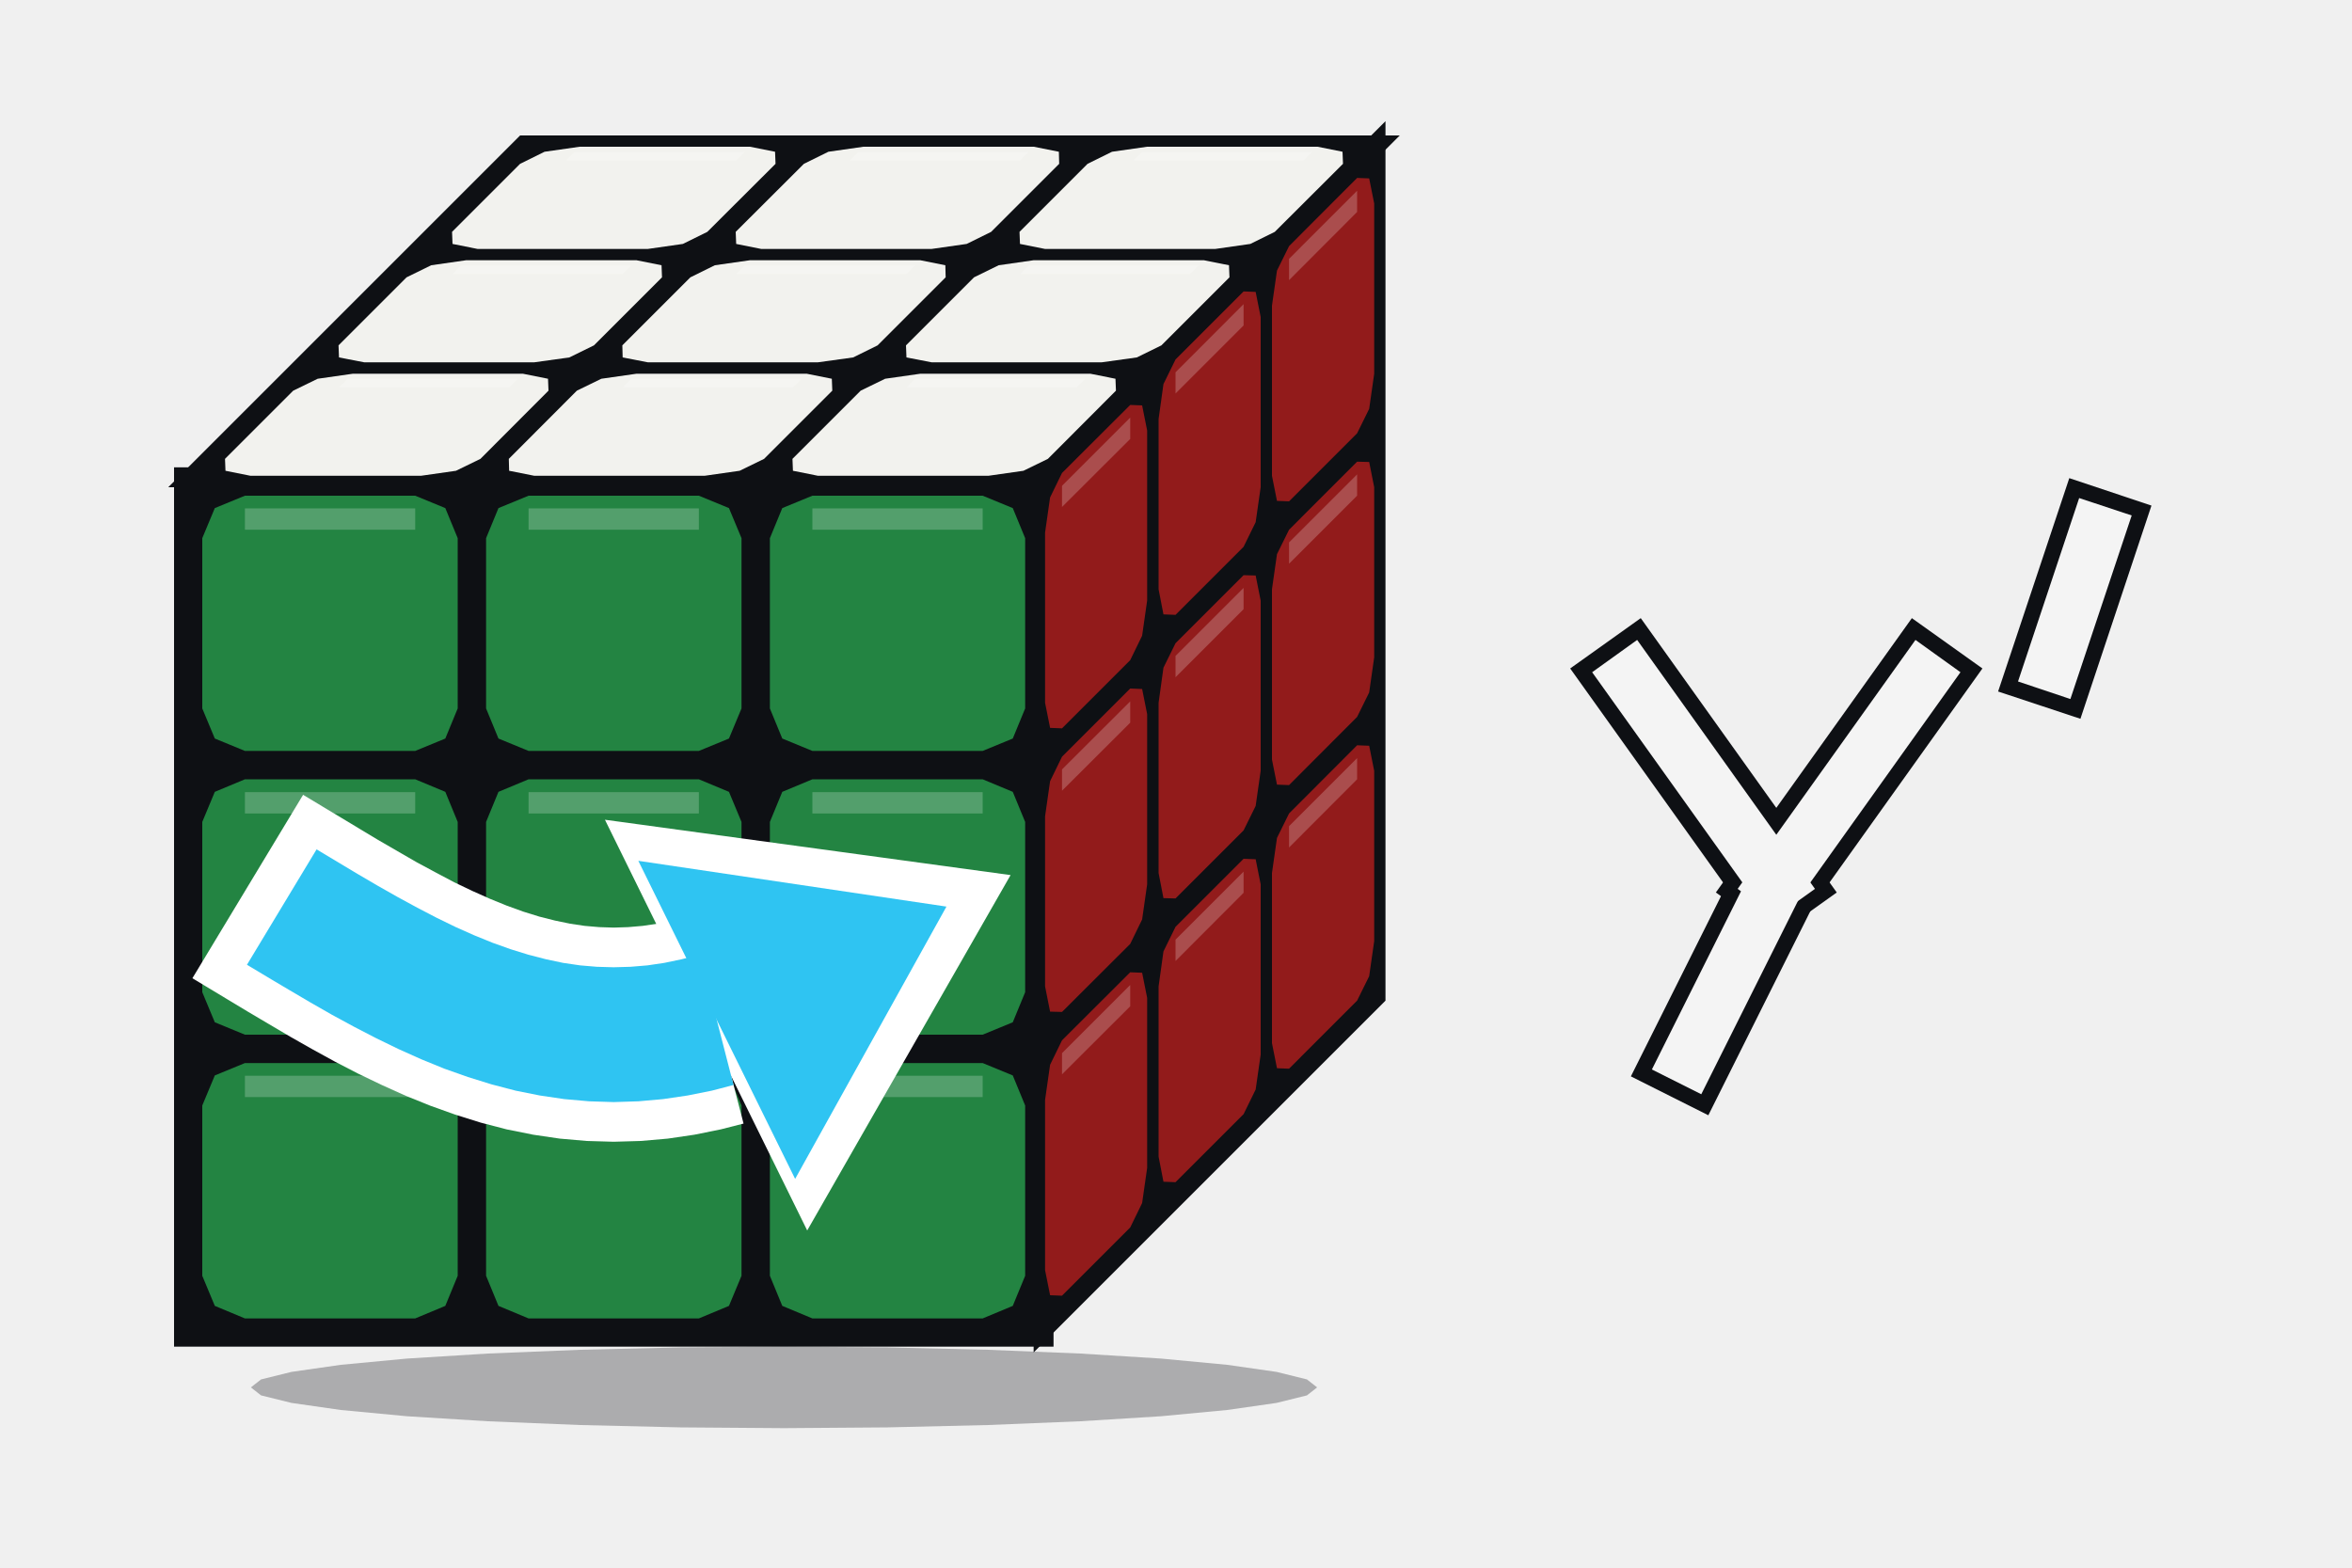
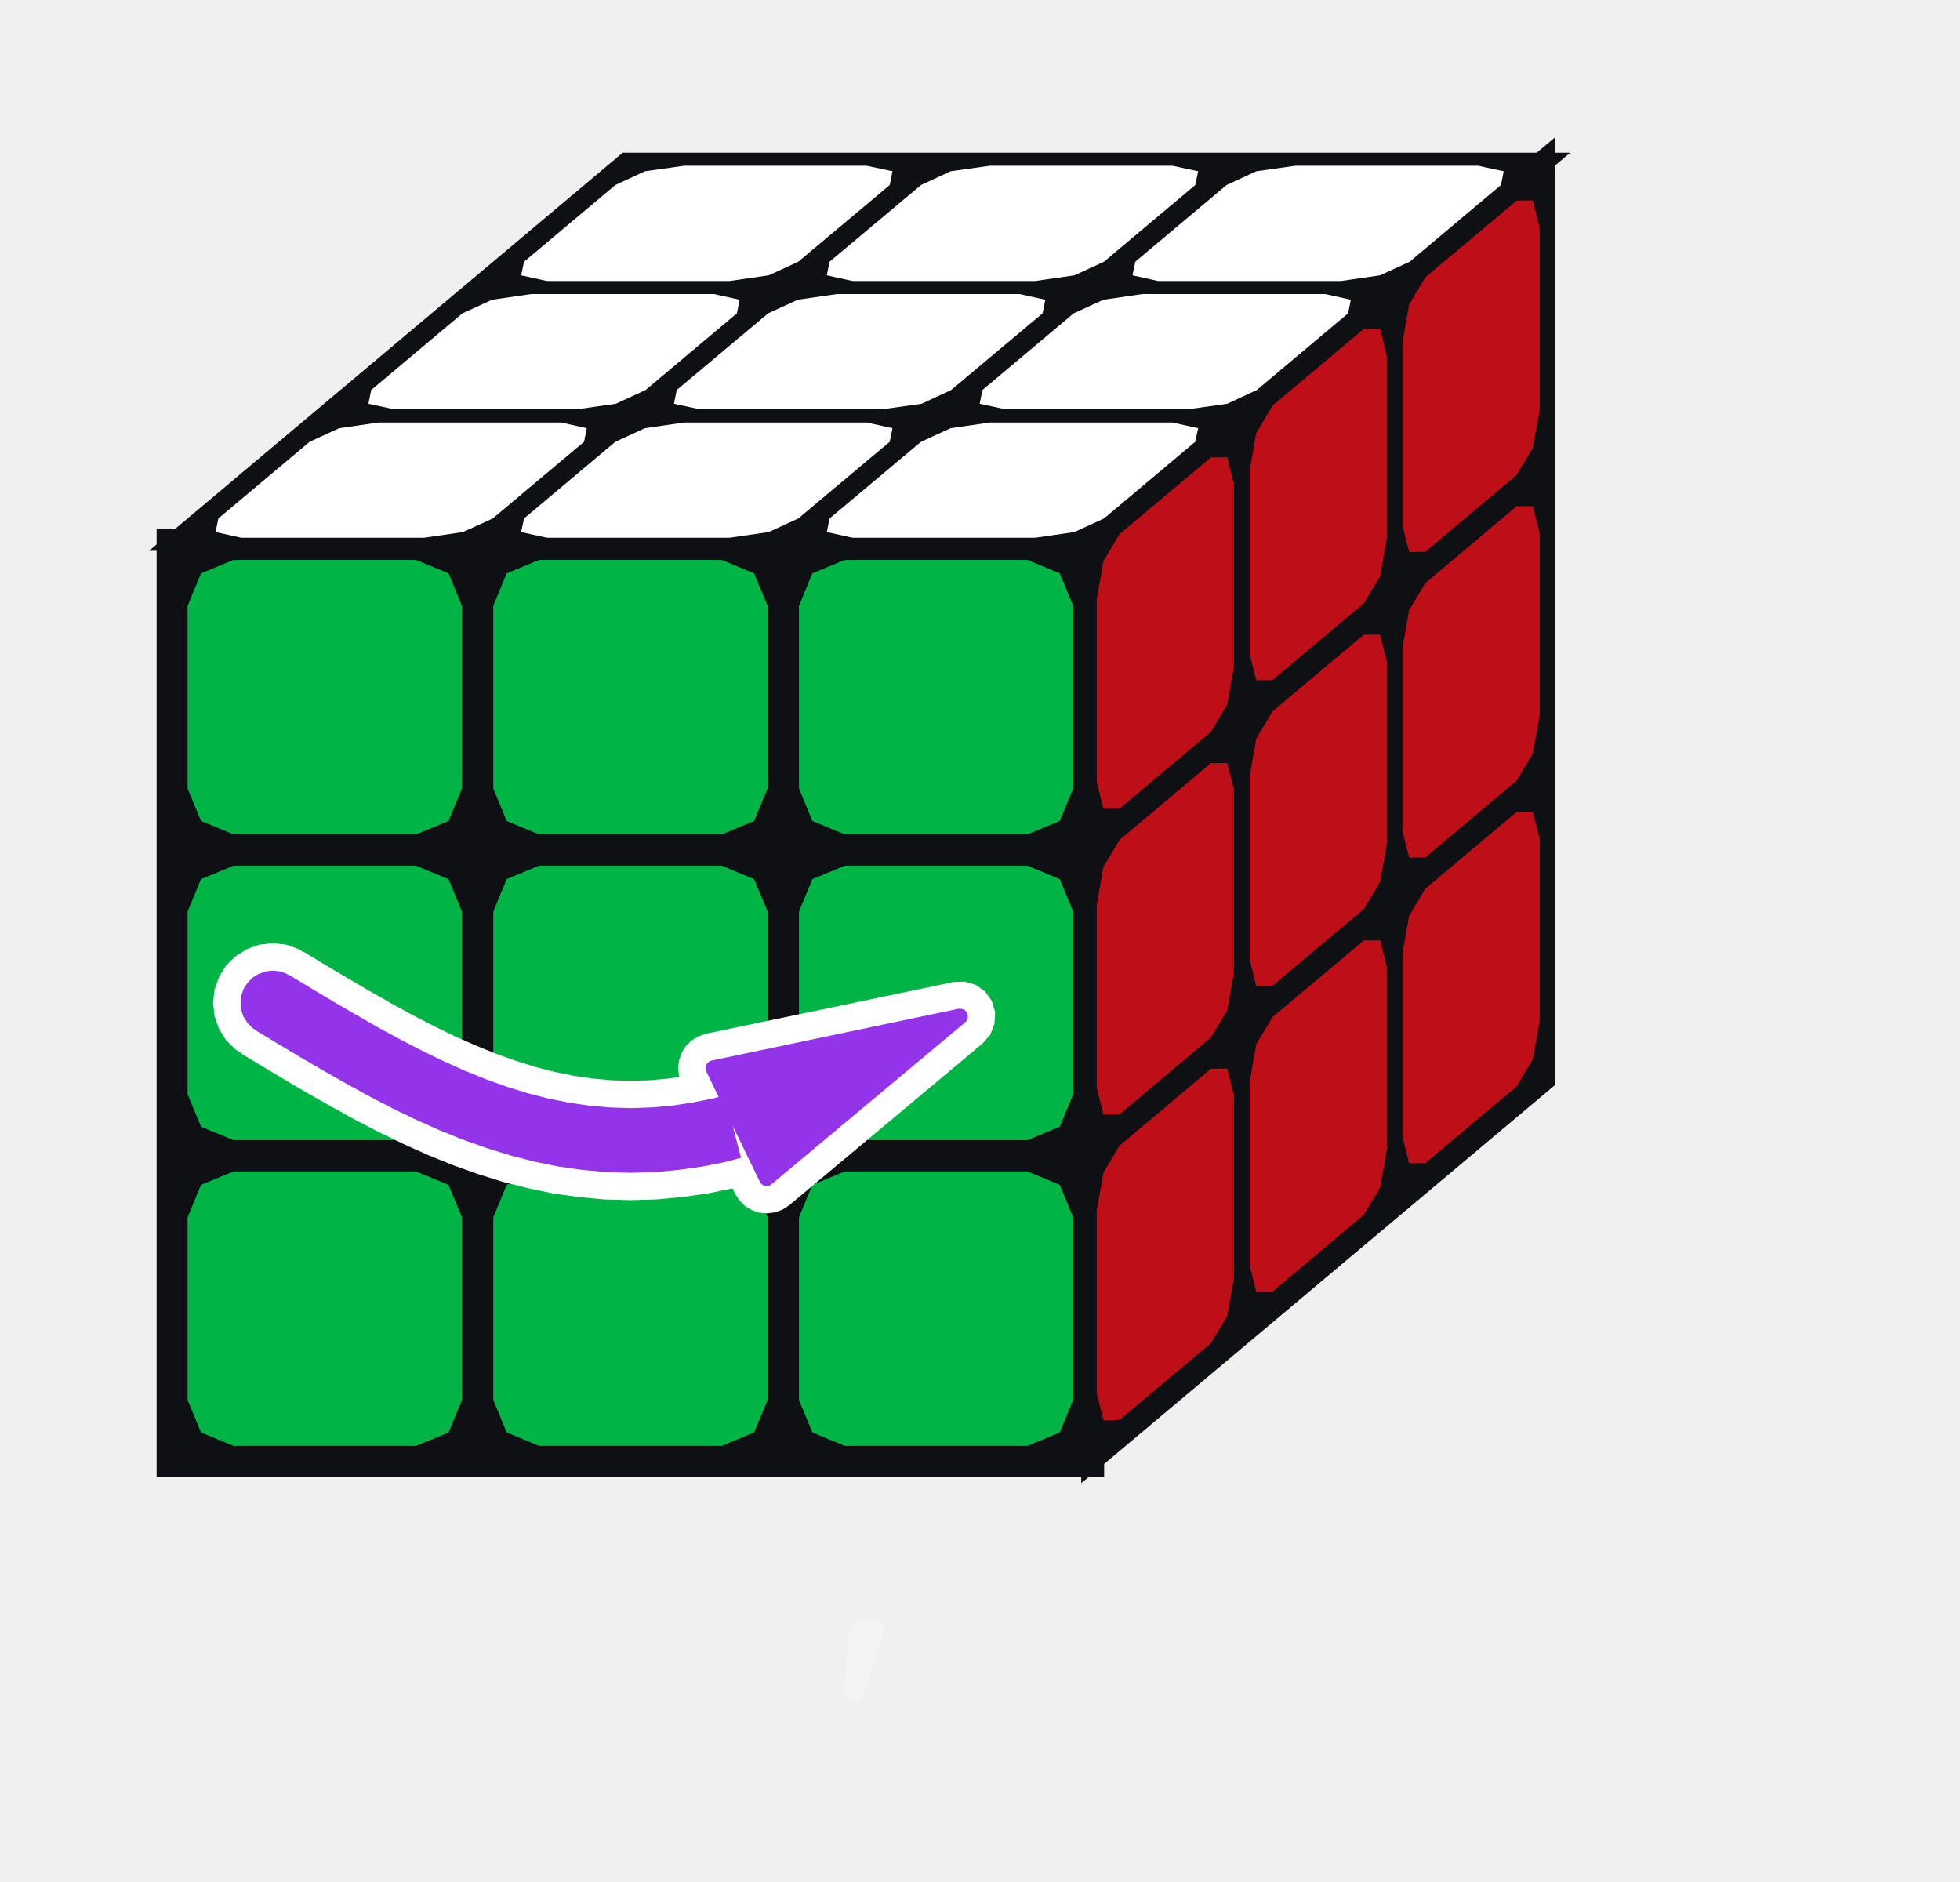
- <svg xmlns="http://www.w3.org/2000/svg" viewBox="0 0 150.00 100.00" width="144" height="96">
-   <polygon points="84.00,88.50 83.35,89.01 81.41,89.49 78.27,89.94 74.04,90.34 68.89,90.66 63.01,90.90 56.63,91.05 50.00,91.10 43.37,91.05 36.99,90.90 31.11,90.66 25.96,90.34 21.73,89.94 18.59,89.49 16.65,89.01 16.00,88.50 16.65,87.99 18.59,87.51 21.73,87.06 25.96,86.66 31.11,86.34 36.99,86.10 43.37,85.95 50.00,85.90 56.63,85.95 63.01,86.10 68.89,86.34 74.04,86.66 78.27,87.06 81.41,87.51 83.35,87.99" fill="#0e1014" fill-opacity="0.30" />
-   <polygon points="11.10,85.90 67.19,85.90 67.19,29.81 11.10,29.81" fill="#0e1014" />
-   <polygon points="10.73,31.08 66.83,31.08 89.27,8.64 33.17,8.64" fill="#0e1014" />
-   <polygon points="65.92,86.27 88.36,63.83 88.36,7.73 65.92,30.17" fill="#0e1014" />
-   <polygon points="49.46,10.45 49.43,9.68 47.83,9.36 36.97,9.36 34.73,9.68 33.17,10.45 28.83,14.79 28.86,15.56 30.46,15.88 41.31,15.88 43.55,15.56 45.11,14.79" fill="#f2f2ee" />
-   <polygon points="36.10,10.23 46.96,10.23 47.50,9.69 36.65,9.69" fill="#ffffff" fill-opacity="0.22" />
-   <polygon points="67.55,10.45 67.53,9.68 65.92,9.36 55.07,9.36 52.83,9.68 51.27,10.45 46.92,14.79 46.95,15.56 48.55,15.88 59.41,15.88 61.65,15.56 63.21,14.79" fill="#f2f2ee" />
-   <polygon points="54.20,10.23 65.06,10.23 65.60,9.69 54.74,9.69" fill="#ffffff" fill-opacity="0.22" />
-   <polygon points="85.65,10.45 85.62,9.68 84.02,9.36 73.16,9.36 70.92,9.68 69.36,10.45 65.02,14.79 65.05,15.56 66.65,15.88 77.50,15.88 79.74,15.56 81.30,14.79" fill="#f2f2ee" />
-   <polygon points="72.29,10.23 83.15,10.23 83.69,9.69 72.84,9.69" fill="#ffffff" fill-opacity="0.22" />
-   <polygon points="42.22,17.69 42.19,16.92 40.59,16.60 29.73,16.60 27.50,16.92 25.93,17.69 21.59,22.03 21.62,22.80 23.22,23.11 34.08,23.11 36.31,22.80 37.88,22.03" fill="#f2f2ee" />
-   <polygon points="28.86,17.47 39.72,17.47 40.26,16.93 29.41,16.93" fill="#ffffff" fill-opacity="0.22" />
-   <polygon points="60.31,17.69 60.29,16.92 58.69,16.60 47.83,16.60 45.59,16.92 44.03,17.69 39.69,22.03 39.71,22.80 41.31,23.11 52.17,23.11 54.41,22.80 55.97,22.03" fill="#f2f2ee" />
-   <polygon points="46.96,17.47 57.82,17.47 58.36,16.93 47.50,16.93" fill="#ffffff" fill-opacity="0.22" />
-   <polygon points="78.41,17.69 78.38,16.92 76.78,16.60 65.92,16.60 63.69,16.92 62.12,17.69 57.78,22.03 57.81,22.80 59.41,23.11 70.27,23.11 72.50,22.80 74.07,22.03" fill="#f2f2ee" />
-   <polygon points="65.06,17.47 75.91,17.47 76.46,16.93 65.60,16.93" fill="#ffffff" fill-opacity="0.22" />
-   <polygon points="34.98,24.92 34.95,24.16 33.35,23.84 22.50,23.84 20.26,24.16 18.70,24.92 14.35,29.27 14.38,30.03 15.98,30.35 26.84,30.35 29.08,30.03 30.64,29.27" fill="#f2f2ee" />
-   <polygon points="21.63,24.71 32.48,24.71 33.03,24.16 22.17,24.16" fill="#ffffff" fill-opacity="0.22" />
-   <polygon points="53.08,24.92 53.05,24.16 51.45,23.84 40.59,23.84 38.35,24.16 36.79,24.92 32.45,29.27 32.47,30.03 34.08,30.35 44.93,30.35 47.17,30.03 48.73,29.27" fill="#f2f2ee" />
-   <polygon points="39.72,24.71 50.58,24.71 51.12,24.16 40.26,24.16" fill="#ffffff" fill-opacity="0.22" />
-   <polygon points="71.17,24.92 71.14,24.16 69.54,23.84 58.69,23.84 56.45,24.16 54.89,24.92 50.54,29.27 50.57,30.03 52.17,30.35 63.03,30.35 65.27,30.03 66.83,29.27" fill="#f2f2ee" />
-   <polygon points="57.82,24.71 68.67,24.71 69.22,24.16 58.36,24.16" fill="#ffffff" fill-opacity="0.22" />
-   <polygon points="73.16,27.46 72.84,25.86 72.08,25.83 67.73,30.17 66.97,31.73 66.65,33.97 66.65,44.83 66.97,46.43 67.73,46.46 72.08,42.11 72.84,40.55 73.16,38.31" fill="#921b1b" />
-   <polygon points="67.73,32.34 72.08,28.00 72.08,26.64 67.73,30.99" fill="#ffffff" fill-opacity="0.22" />
-   <polygon points="80.40,20.22 80.08,18.62 79.31,18.59 74.97,22.93 74.20,24.50 73.89,26.73 73.89,37.59 74.20,39.19 74.97,39.22 79.31,34.88 80.08,33.31 80.40,31.08" fill="#921b1b" />
-   <polygon points="74.97,25.10 79.31,20.76 79.31,19.40 74.97,23.75" fill="#ffffff" fill-opacity="0.22" />
-   <polygon points="87.64,12.98 87.32,11.38 86.55,11.35 82.21,15.70 81.44,17.26 81.12,19.50 81.12,30.35 81.44,31.95 82.21,31.98 86.55,27.64 87.32,26.08 87.64,23.84" fill="#921b1b" />
-   <polygon points="82.21,17.87 86.55,13.52 86.55,12.17 82.21,16.51" fill="#ffffff" fill-opacity="0.22" />
-   <polygon points="73.16,45.55 72.84,43.95 72.08,43.92 67.73,48.27 66.97,49.83 66.65,52.07 66.65,62.92 66.97,64.53 67.73,64.55 72.08,60.21 72.84,58.65 73.16,56.41" fill="#921b1b" />
-   <polygon points="67.73,50.44 72.08,46.10 72.08,44.74 67.73,49.08" fill="#ffffff" fill-opacity="0.22" />
-   <polygon points="80.40,38.31 80.08,36.71 79.31,36.69 74.97,41.03 74.20,42.59 73.89,44.83 73.89,55.69 74.20,57.29 74.97,57.31 79.31,52.97 80.08,51.41 80.40,49.17" fill="#921b1b" />
-   <polygon points="74.97,43.20 79.31,38.86 79.31,37.50 74.97,41.84" fill="#ffffff" fill-opacity="0.22" />
-   <polygon points="87.64,31.08 87.32,29.47 86.55,29.45 82.21,33.79 81.44,35.35 81.12,37.59 81.12,48.45 81.44,50.05 82.21,50.08 86.55,45.73 87.32,44.17 87.64,41.93" fill="#921b1b" />
-   <polygon points="82.21,35.96 86.55,31.62 86.55,30.26 82.21,34.60" fill="#ffffff" fill-opacity="0.22" />
-   <polygon points="73.16,63.65 72.84,62.05 72.08,62.02 67.73,66.36 66.97,67.92 66.65,70.16 66.65,81.02 66.97,82.62 67.73,82.65 72.08,78.30 72.84,76.74 73.16,74.50" fill="#921b1b" />
-   <polygon points="67.73,68.53 72.08,64.19 72.08,62.83 67.73,67.18" fill="#ffffff" fill-opacity="0.22" />
-   <polygon points="80.40,56.41 80.08,54.81 79.31,54.78 74.97,59.12 74.20,60.69 73.89,62.92 73.89,73.78 74.20,75.38 74.97,75.41 79.31,71.07 80.08,69.50 80.40,67.27" fill="#921b1b" />
-   <polygon points="74.97,61.30 79.31,56.95 79.31,55.60 74.97,59.94" fill="#ffffff" fill-opacity="0.22" />
-   <polygon points="87.64,49.17 87.32,47.57 86.55,47.54 82.21,51.89 81.44,53.45 81.12,55.69 81.12,66.54 81.44,68.14 82.21,68.17 86.55,63.83 87.32,62.27 87.64,60.03" fill="#921b1b" />
-   <polygon points="82.21,54.06 86.55,49.71 86.55,48.36 82.21,52.70" fill="#ffffff" fill-opacity="0.22" />
-   <polygon points="29.19,34.33 28.40,32.41 26.48,31.62 15.62,31.62 13.70,32.41 12.90,34.33 12.90,45.19 13.70,47.11 15.62,47.90 26.48,47.90 28.40,47.11 29.19,45.19" fill="#238442" />
-   <polygon points="15.62,33.79 26.48,33.79 26.48,32.43 15.62,32.43" fill="#ffffff" fill-opacity="0.22" />
-   <polygon points="47.29,34.33 46.49,32.41 44.57,31.62 33.71,31.62 31.79,32.41 31.00,34.33 31.00,45.19 31.79,47.11 33.71,47.90 44.57,47.90 46.49,47.11 47.29,45.19" fill="#238442" />
-   <polygon points="33.71,33.79 44.57,33.79 44.57,32.43 33.71,32.43" fill="#ffffff" fill-opacity="0.22" />
-   <polygon points="65.38,34.33 64.59,32.41 62.67,31.62 51.81,31.62 49.89,32.41 49.10,34.33 49.10,45.19 49.89,47.11 51.81,47.90 62.67,47.90 64.59,47.11 65.38,45.19" fill="#238442" />
-   <polygon points="51.81,33.79 62.67,33.79 62.67,32.43 51.81,32.43" fill="#ffffff" fill-opacity="0.22" />
-   <polygon points="29.19,52.43 28.40,50.51 26.48,49.71 15.62,49.71 13.70,50.51 12.90,52.43 12.90,63.29 13.70,65.21 15.62,66.00 26.48,66.00 28.40,65.21 29.19,63.29" fill="#238442" />
-   <polygon points="15.62,51.89 26.48,51.89 26.48,50.53 15.62,50.53" fill="#ffffff" fill-opacity="0.22" />
-   <polygon points="47.29,52.43 46.49,50.51 44.57,49.71 33.71,49.71 31.79,50.51 31.00,52.43 31.00,63.29 31.79,65.21 33.71,66.00 44.57,66.00 46.49,65.21 47.29,63.29" fill="#238442" />
-   <polygon points="33.71,51.89 44.57,51.89 44.57,50.53 33.71,50.53" fill="#ffffff" fill-opacity="0.22" />
-   <polygon points="65.38,52.43 64.59,50.51 62.67,49.71 51.81,49.71 49.89,50.51 49.10,52.43 49.10,63.29 49.89,65.21 51.81,66.00 62.67,66.00 64.59,65.21 65.38,63.29" fill="#238442" />
-   <polygon points="51.81,51.89 62.67,51.89 62.67,50.53 51.81,50.53" fill="#ffffff" fill-opacity="0.22" />
-   <polygon points="29.19,70.52 28.40,68.60 26.48,67.81 15.62,67.81 13.70,68.60 12.90,70.52 12.90,81.38 13.70,83.30 15.62,84.10 26.48,84.10 28.40,83.30 29.19,81.38" fill="#238442" />
-   <polygon points="15.62,69.98 26.48,69.98 26.48,68.62 15.62,68.62" fill="#ffffff" fill-opacity="0.22" />
-   <polygon points="47.29,70.52 46.49,68.60 44.57,67.81 33.71,67.81 31.79,68.60 31.00,70.52 31.00,81.38 31.79,83.30 33.71,84.10 44.57,84.10 46.49,83.30 47.29,81.38" fill="#238442" />
-   <polygon points="33.71,69.98 44.57,69.98 44.57,68.62 33.71,68.62" fill="#ffffff" fill-opacity="0.22" />
-   <polygon points="65.38,70.52 64.59,68.60 62.67,67.81 51.81,67.81 49.89,68.60 49.10,70.52 49.10,81.38 49.89,83.30 51.81,84.10 62.67,84.10 64.59,83.30 65.38,81.38" fill="#238442" />
-   <polygon points="51.81,69.98 62.67,69.98 62.67,68.62 51.81,68.62" fill="#ffffff" fill-opacity="0.22" />
-   <polygon points="19.33,50.70 22.82,52.80 24.10,53.57 25.36,54.30 26.59,55.01 27.80,55.66 28.97,56.28 30.12,56.83 31.24,57.33 32.32,57.77 33.37,58.15 34.40,58.47 35.39,58.72 36.35,58.92 37.29,59.06 38.22,59.14 39.14,59.17 40.06,59.14 40.99,59.06 41.93,58.92 42.90,58.72 44.00,58.44 47.42,71.67 45.97,72.04 44.29,72.38 42.59,72.63 40.87,72.78 39.14,72.83 37.42,72.78 35.70,72.63 34.00,72.38 32.31,72.04 30.66,71.61 29.03,71.10 27.44,70.53 25.88,69.90 24.35,69.21 22.85,68.49 21.38,67.73 19.94,66.94 18.53,66.14 17.14,65.32 15.77,64.51 12.27,62.40" fill="#ffffff" />
-   <polygon points="38.58,52.29 64.45,55.82 51.48,78.49" fill="#ffffff" />
-   <polygon points="20.19,54.18 21.51,54.97 22.81,55.75 24.09,56.50 25.36,57.22 26.61,57.90 27.84,58.54 29.05,59.13 30.24,59.66 31.42,60.14 32.57,60.55 33.70,60.90 34.82,61.19 35.91,61.42 37.00,61.58 38.07,61.67 39.14,61.70 40.21,61.67 41.29,61.58 42.37,61.42 43.47,61.19 44.64,60.89 46.78,69.21 45.40,69.57 43.85,69.88 42.29,70.11 40.72,70.25 39.14,70.30 37.57,70.25 35.99,70.11 34.43,69.88 32.88,69.57 31.35,69.17 29.84,68.70 28.34,68.17 26.87,67.57 25.42,66.92 23.98,66.22 22.57,65.49 21.17,64.73 19.79,63.94 18.43,63.14 17.08,62.34 15.75,61.54" fill="#2fc4f2" />
-   <polygon points="40.71,54.91 60.36,57.83 50.71,75.20" fill="#2fc4f2" />
-   <polygon points="100.14,42.64 112.64,60.14 117.14,56.93 104.64,39.43" fill="#0e1014" />
-   <polygon points="113.93,60.14 126.43,42.64 121.93,39.43 109.43,56.93" fill="#0e1014" />
-   <polygon points="112.05,52.58 104.01,68.66 108.95,71.14 116.99,55.05" fill="#0e1014" />
-   <polygon points="131.97,30.50 127.43,44.11 132.68,45.85 137.21,32.25" fill="#0e1014" />
-   <polygon points="101.54,42.88 112.88,58.75 115.75,56.70 104.41,40.82" fill="#f4f4f4" />
-   <polygon points="113.70,58.75 125.03,42.88 122.16,40.82 110.82,56.70" fill="#f4f4f4" />
-   <polygon points="112.50,53.92 105.35,68.22 108.50,69.80 115.65,55.50" fill="#f4f4f4" />
-   <polygon points="132.60,31.77 128.70,43.47 132.04,44.59 135.95,32.88" fill="#f4f4f4" />
+ <svg xmlns="http://www.w3.org/2000/svg" viewBox="0 0 114.00 109.20" width="100" height="96">
+   <polygon points="9.11,85.76 64.22,85.76 64.22,30.64 9.11,30.64" fill="#0e1014" />
+   <polygon points="8.67,31.91 63.78,31.91 91.33,8.76 36.22,8.76" fill="#0e1014" />
+   <polygon points="62.89,86.13 90.44,62.98 90.44,7.87 62.89,31.02" fill="#0e1014" />
+   <polygon points="51.75,10.64 51.91,9.84 50.41,9.52 39.79,9.52 37.51,9.84 35.79,10.64 30.48,15.10 30.31,15.89 31.81,16.22 42.43,16.22 44.71,15.89 46.43,15.10" fill="#ffffff" />
+   <polygon points="69.52,10.64 69.69,9.84 68.19,9.52 57.57,9.52 55.29,9.84 53.57,10.64 48.25,15.10 48.09,15.89 49.59,16.22 60.21,16.22 62.49,15.89 64.21,15.10" fill="#ffffff" />
+   <polygon points="87.30,10.64 87.46,9.84 85.97,9.52 75.34,9.52 73.07,9.84 71.34,10.64 66.03,15.10 65.87,15.89 67.36,16.22 77.99,16.22 80.27,15.89 81.99,15.10" fill="#ffffff" />
+   <polygon points="42.86,18.10 43.02,17.31 41.52,16.98 30.90,16.98 28.62,17.31 26.90,18.10 21.59,22.56 21.43,23.36 22.92,23.68 33.55,23.68 35.82,23.36 37.55,22.56" fill="#ffffff" />
+   <polygon points="60.64,18.10 60.80,17.31 59.30,16.98 48.68,16.98 46.40,17.31 44.68,18.10 39.36,22.56 39.20,23.36 40.70,23.68 51.32,23.68 53.60,23.36 55.32,22.56" fill="#ffffff" />
+   <polygon points="78.41,18.10 78.57,17.31 77.08,16.98 66.45,16.98 64.18,17.31 62.45,18.10 57.14,22.56 56.98,23.36 58.48,23.68 69.10,23.68 71.38,23.36 73.10,22.56" fill="#ffffff" />
+   <polygon points="33.97,25.57 34.13,24.78 32.64,24.45 22.01,24.45 19.73,24.78 18.01,25.57 12.70,30.03 12.54,30.82 14.03,31.15 24.66,31.15 26.93,30.82 28.66,30.03" fill="#ffffff" />
+   <polygon points="51.75,25.57 51.91,24.78 50.41,24.45 39.79,24.45 37.51,24.78 35.79,25.57 30.48,30.03 30.31,30.82 31.81,31.15 42.43,31.15 44.71,30.82 46.43,30.03" fill="#ffffff" />
+   <polygon points="69.52,25.57 69.69,24.78 68.19,24.45 57.57,24.45 55.29,24.78 53.57,25.57 48.25,30.03 48.09,30.82 49.59,31.15 60.21,31.15 62.49,30.82 64.21,30.03" fill="#ffffff" />
+   <polygon points="71.77,28.03 71.38,26.47 70.43,26.48 65.12,30.94 64.18,32.51 63.79,34.73 63.79,45.35 64.18,46.91 65.12,46.90 70.43,42.44 71.38,40.86 71.77,38.65" fill="#be0f19" />
+   <polygon points="80.66,20.56 80.27,19.00 79.32,19.01 74.01,23.47 73.07,25.05 72.68,27.26 72.68,37.89 73.07,39.44 74.01,39.43 79.32,34.97 80.27,33.40 80.66,31.18" fill="#be0f19" />
+   <polygon points="89.55,13.09 89.15,11.53 88.21,11.55 82.90,16.01 81.96,17.58 81.57,19.79 81.57,30.42 81.96,31.98 82.90,31.97 88.21,27.50 89.15,25.93 89.55,23.72" fill="#be0f19" />
+   <polygon points="71.77,45.80 71.38,44.25 70.43,44.26 65.12,48.72 64.18,50.29 63.79,52.51 63.79,63.13 64.18,64.69 65.12,64.68 70.43,60.21 71.38,58.64 71.77,56.43" fill="#be0f19" />
+   <polygon points="80.66,38.34 80.27,36.78 79.32,36.79 74.01,41.25 73.07,42.83 72.68,45.04 72.68,55.66 73.07,57.22 74.01,57.21 79.32,52.75 80.27,51.17 80.66,48.96" fill="#be0f19" />
+   <polygon points="89.55,30.87 89.15,29.31 88.21,29.32 82.90,33.79 81.96,35.36 81.57,37.57 81.57,48.20 81.96,49.75 82.90,49.74 88.21,45.28 89.15,43.71 89.55,41.49" fill="#be0f19" />
+   <polygon points="71.77,63.58 71.38,62.02 70.43,62.03 65.12,66.50 64.18,68.07 63.79,70.28 63.79,80.91 64.18,82.47 65.12,82.45 70.43,77.99 71.38,76.42 71.77,74.21" fill="#be0f19" />
+   <polygon points="80.66,56.11 80.27,54.56 79.32,54.57 74.01,59.03 73.07,60.60 72.68,62.82 72.68,73.44 73.07,75.00 74.01,74.99 79.32,70.53 80.27,68.95 80.66,66.74" fill="#be0f19" />
+   <polygon points="89.55,48.65 89.15,47.09 88.21,47.10 82.90,51.56 81.96,53.14 81.57,55.35 81.57,65.97 81.96,67.53 82.90,67.52 88.21,63.06 89.15,61.49 89.55,59.27" fill="#be0f19" />
+   <polygon points="26.87,35.11 26.09,33.22 24.20,32.44 13.58,32.44 11.69,33.22 10.91,35.11 10.91,45.73 11.69,47.62 13.58,48.40 24.20,48.40 26.09,47.62 26.87,45.73" fill="#00b445" />
+   <polygon points="44.65,35.11 43.86,33.22 41.98,32.44 31.35,32.44 29.47,33.22 28.69,35.11 28.69,45.73 29.47,47.62 31.35,48.40 41.98,48.40 43.86,47.62 44.65,45.73" fill="#00b445" />
+   <polygon points="62.42,35.11 61.64,33.22 59.76,32.44 49.13,32.44 47.25,33.22 46.47,35.11 46.47,45.73 47.25,47.62 49.13,48.40 59.76,48.40 61.64,47.62 62.42,45.73" fill="#00b445" />
+   <polygon points="26.87,52.89 26.09,51.00 24.20,50.22 13.58,50.22 11.69,51.00 10.91,52.89 10.91,63.51 11.69,65.40 13.58,66.18 24.20,66.18 26.09,65.40 26.87,63.51" fill="#00b445" />
+   <polygon points="44.65,52.89 43.86,51.00 41.98,50.22 31.35,50.22 29.47,51.00 28.69,52.89 28.69,63.51 29.47,65.40 31.35,66.18 41.98,66.18 43.86,65.40 44.65,63.51" fill="#00b445" />
+   <polygon points="62.42,52.89 61.64,51.00 59.76,50.22 49.13,50.22 47.25,51.00 46.47,52.89 46.47,63.51 47.25,65.40 49.13,66.18 59.76,66.18 61.64,65.40 62.42,63.51" fill="#00b445" />
+   <polygon points="26.87,70.67 26.09,68.78 24.20,68.00 13.58,68.00 11.69,68.78 10.91,70.67 10.91,81.29 11.69,83.18 13.58,83.96 24.20,83.96 26.09,83.18 26.87,81.29" fill="#00b445" />
+   <polygon points="44.65,70.67 43.86,68.78 41.98,68.00 31.35,68.00 29.47,68.78 28.69,70.67 28.69,81.29 29.47,83.18 31.35,83.96 41.98,83.96 43.86,83.18 44.65,81.29" fill="#00b445" />
+   <polygon points="62.42,70.67 61.64,68.78 59.76,68.00 49.13,68.00 47.25,68.78 46.47,70.67 46.47,81.29 47.25,83.18 49.13,83.96 59.76,83.96 61.64,83.18 62.42,81.29" fill="#00b445" />
+   <polygon points="17.66,55.23 18.95,56.01 20.23,56.77 21.50,57.51 22.76,58.23 24.00,58.91 25.22,59.54 26.43,60.13 27.63,60.66 28.81,61.14 29.97,61.56 31.12,61.92 32.25,62.21 33.37,62.44 34.47,62.60 35.57,62.70 36.67,62.73 37.76,62.70 38.86,62.60 39.97,62.44 41.11,62.20 41.77,62.03 43.50,68.75 42.62,68.98 41.17,69.28 39.67,69.49 38.17,69.63 36.67,69.67 35.16,69.63 33.66,69.49 32.17,69.28 30.69,68.97 29.22,68.60 27.76,68.14 26.33,67.63 24.90,67.05 23.50,66.42 22.11,65.75 20.74,65.04 19.38,64.29 18.03,63.53 16.70,62.75 15.38,61.96 14.07,61.17" fill="#ffffff" />
+   <polygon points="19.34,58.20 19.25,57.43 19.00,56.69 18.58,56.03 18.03,55.49 17.37,55.07 16.64,54.81 15.87,54.73 15.09,54.81 14.36,55.07 13.70,55.49 13.15,56.03 12.74,56.69 12.48,57.43 12.39,58.20 12.48,58.97 12.74,59.71 13.15,60.37 13.70,60.91 14.36,61.33 15.09,61.59 15.87,61.67 16.64,61.59 17.37,61.33 18.03,60.91 18.58,60.37 19.00,59.71 19.25,58.97" fill="#ffffff" />
+   <polygon points="39.65,62.89 39.50,62.45 39.44,61.99 39.50,61.53 39.65,61.09 39.90,60.70 40.23,60.38 40.63,60.14 41.07,59.99 55.43,56.99 56.10,56.96 56.75,57.15 57.30,57.54 57.69,58.09 57.88,58.74 57.84,59.41 57.60,60.04 57.16,60.55 45.90,69.97 45.52,70.22 45.08,70.38 44.62,70.44 44.16,70.40 43.73,70.25 43.33,70.01 43.00,69.68 42.75,69.29" fill="#ffffff" />
+   <polygon points="16.84,56.59 18.13,57.37 19.42,58.14 20.71,58.89 21.98,59.62 23.25,60.31 24.51,60.96 25.76,61.57 27.00,62.13 28.24,62.63 29.46,63.07 30.68,63.45 31.89,63.76 33.09,64.00 34.29,64.18 35.48,64.28 36.67,64.32 37.86,64.28 39.05,64.18 40.24,64.00 41.46,63.76 42.16,63.57 43.10,67.21 42.28,67.43 40.89,67.71 39.49,67.91 38.08,68.04 36.67,68.08 35.26,68.04 33.85,67.91 32.44,67.71 31.04,67.42 29.65,67.06 28.27,66.63 26.89,66.14 25.53,65.59 24.17,64.98 22.82,64.33 21.48,63.63 20.15,62.90 18.83,62.15 17.51,61.38 16.20,60.60 14.90,59.81" fill="#9333ea" />
+   <polygon points="17.75,58.20 17.70,57.78 17.56,57.38 17.34,57.03 17.04,56.73 16.68,56.51 16.29,56.37 15.87,56.32 15.45,56.37 15.05,56.51 14.69,56.73 14.40,57.03 14.17,57.38 14.03,57.78 13.99,58.20 14.03,58.62 14.17,59.02 14.40,59.37 14.69,59.67 15.05,59.89 15.45,60.03 15.87,60.08 16.29,60.03 16.68,59.89 17.04,59.67 17.34,59.37 17.56,59.02 17.70,58.62" fill="#9333ea" />
+   <polygon points="41.08,62.19 41.05,62.09 41.04,61.99 41.05,61.89 41.08,61.80 41.14,61.71 41.21,61.64 41.30,61.58 41.40,61.55 55.75,58.54 55.90,58.54 56.05,58.58 56.17,58.67 56.25,58.79 56.29,58.93 56.29,59.08 56.23,59.22 56.14,59.33 44.88,68.74 44.80,68.80 44.70,68.84 44.60,68.85 44.50,68.84 44.40,68.81 44.31,68.75 44.24,68.68 44.19,68.59" fill="#9333ea" />
+   <polygon points="49.38,94.77 49.50,94.34 49.78,94.09 50.21,94.00 50.70,94.00 51.09,94.06 51.33,94.25 51.42,94.54 51.36,94.91 50.27,98.26 50.11,98.55 49.88,98.73 49.58,98.78 49.30,98.71 49.15,98.50 49.12,98.13" fill="#f4f4f4" />
</svg>
